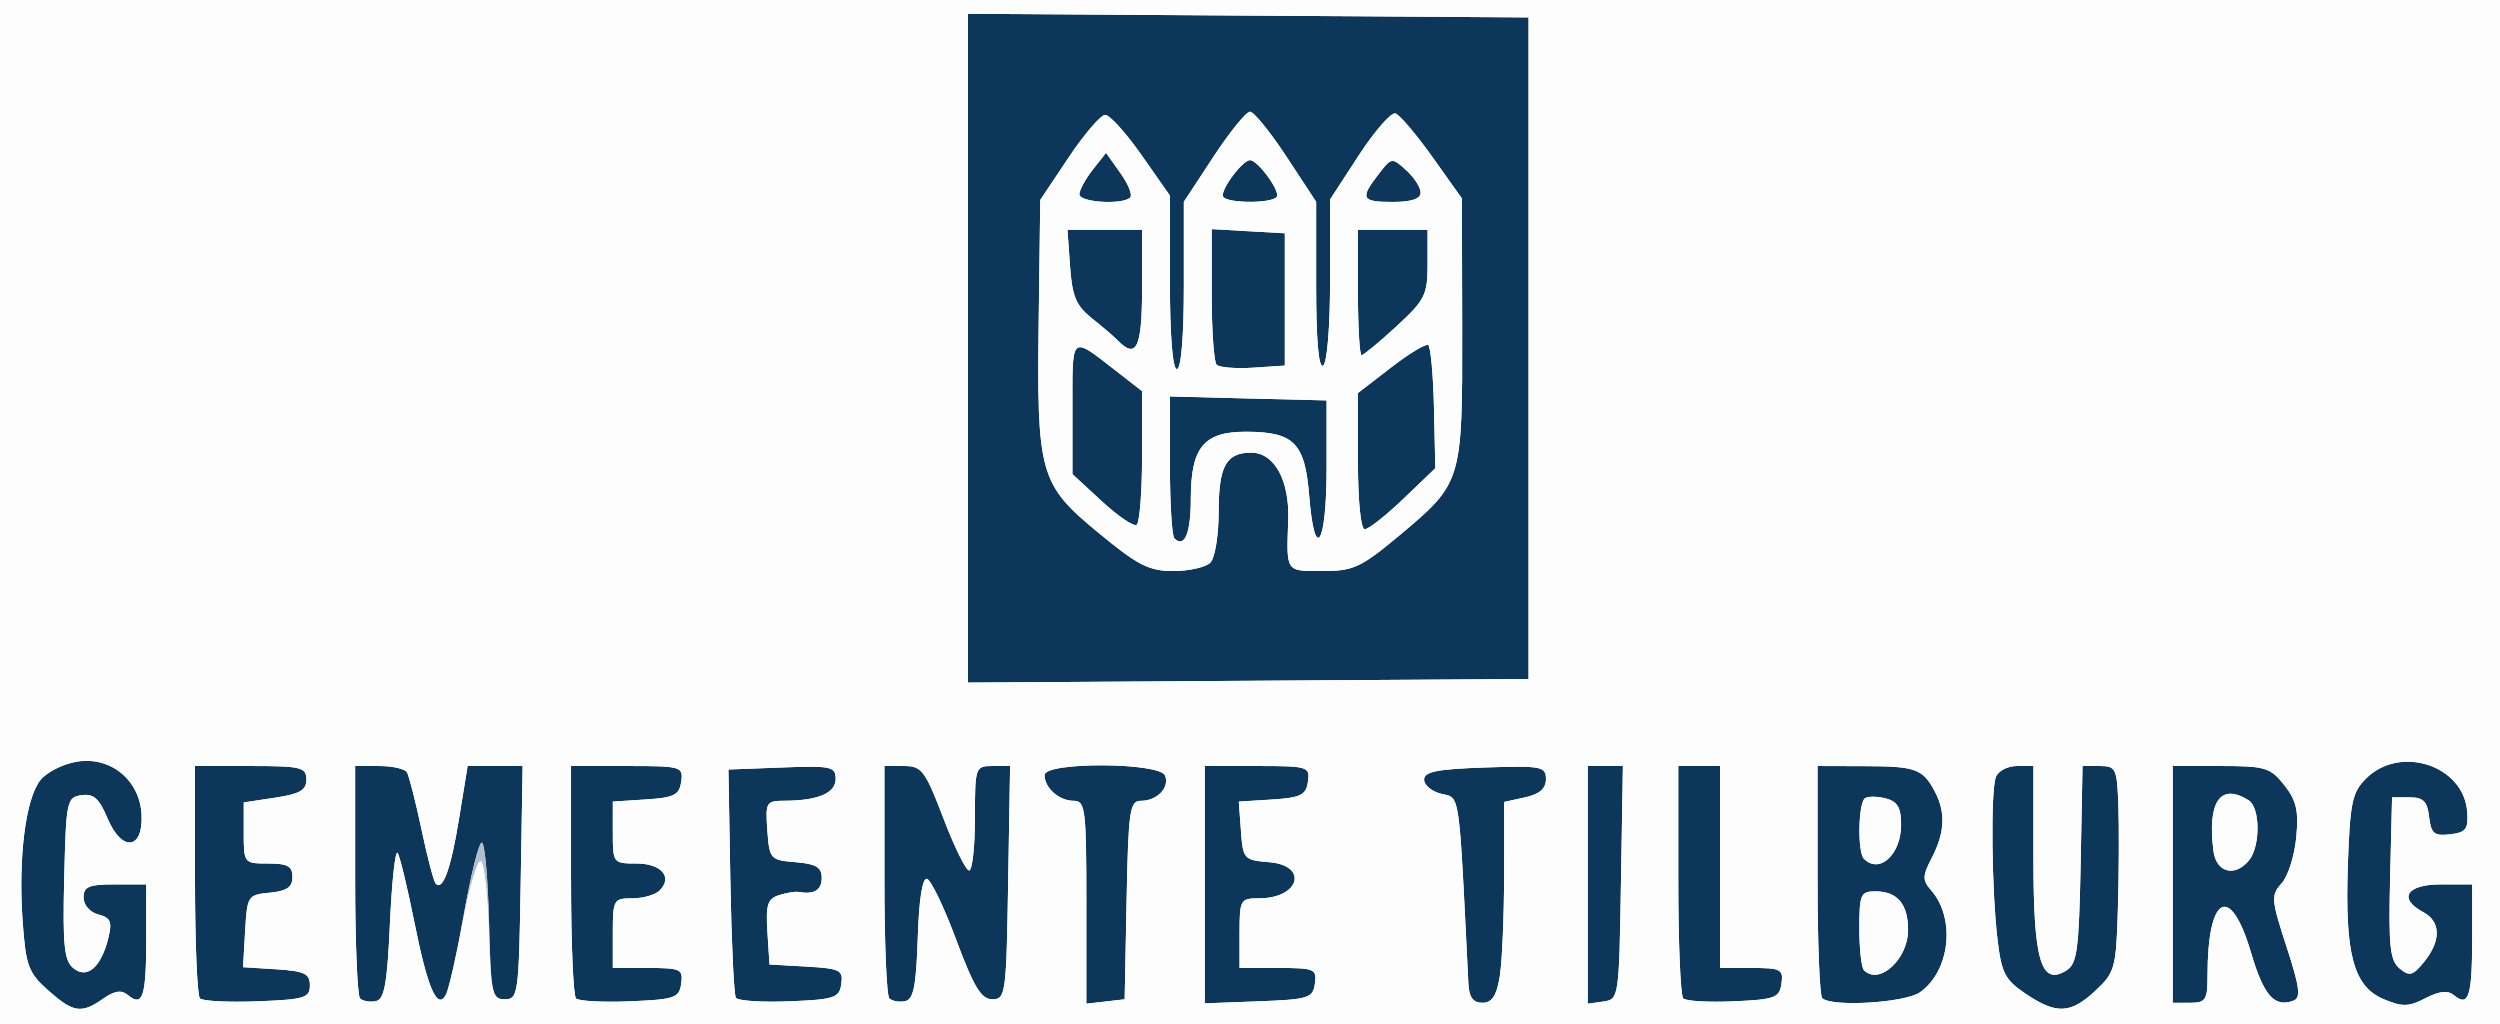
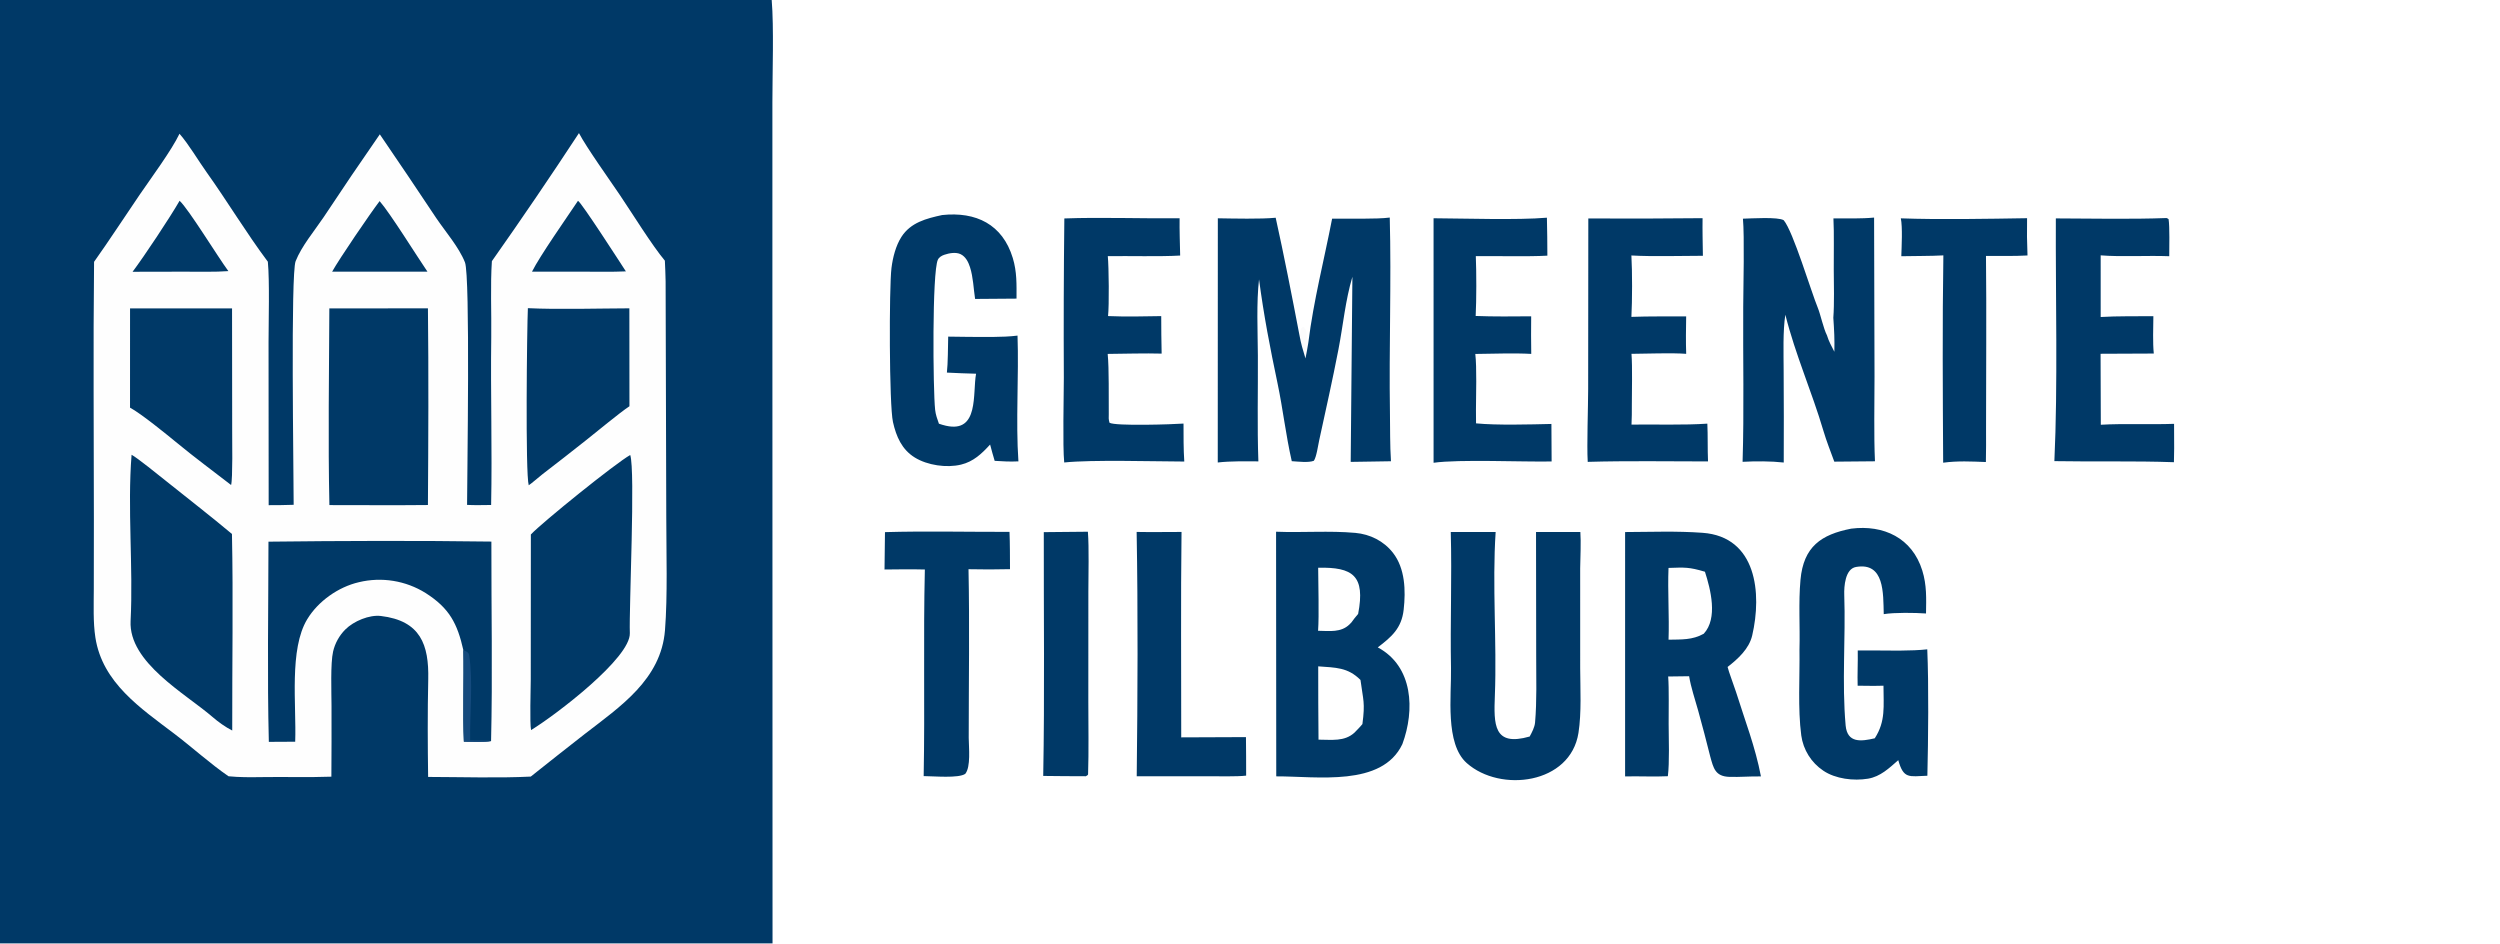
- <svg xmlns="http://www.w3.org/2000/svg" width="359" height="147" viewBox="0 0 359 147">
-   <path fill="#0d375a" d="M219.5 2.5v95l-80.5.52V1.98Zm-61.76 74.01c5.67 4.68 7.25 5.49 10.75 5.49 2.26 0 4.65-.54 5.31-1.2.67-.67 1.2-3.89 1.2-7.3 0-6.56 1.07-8.5 4.68-8.5 3.32 0 5.51 3.98 5.31 9.69l-.03.69c-.13 3.69-.18 5.32.6 6.05.63.58 1.78.57 3.87.57h.48c4.45 0 5.5-.49 11.04-5.11 9.01-7.54 9.06-7.69 9.02-29.59l-.04-18.8-4.21-5.92c-2.32-3.26-4.72-6.09-5.33-6.29s-2.97 2.5-5.25 5.99L191 28.64v11.62c0 6.67-.43 11.89-1 12.24-.65.4-1-3.66-1-11.45V28.98l-4.25-6.47c-2.34-3.56-4.7-6.47-5.25-6.47s-2.91 2.91-5.25 6.47L170 28.98v12.01c0 7.34-.39 12.01-1 12.01s-1-4.82-1-12.46V28.09l-4.06-5.8c-2.23-3.18-4.58-5.79-5.23-5.79-.64 0-3.01 2.75-5.25 6.11l-4.08 6.1-.22 17.17c-.29 22.23.11 23.65 8.58 30.63M275.7 142.5c-2.16 1.51-12.72 2.14-14.03.83-.37-.36-.67-8.01-.67-17V110l6.75.02c7.35.01 8.37.38 10.1 3.66 1.57 2.99 1.44 5.85-.42 9.46-1.38 2.67-1.4 3.25-.12 4.7 3.55 4.05 2.72 11.63-1.61 14.66M56 132.49c-.4 8.86-.8 11.05-2.05 11.28-.85.17-1.86-.02-2.25-.4-.38-.39-.7-8.05-.7-17.04V110h3.44c1.89 0 3.69.4 3.99.89s1.24 4.18 2.09 8.19c.84 4.02 1.77 7.54 2.06 7.83 1.04 1.04 2.2-2.25 3.37-9.53l1.2-7.38h7.9l-.28 16.75c-.26 15.99-.36 16.75-2.27 16.75-1.86 0-2.02-.76-2.28-11.25-.16-6.19-.62-11.25-1.03-11.25-.42 0-1.59 4.68-2.6 10.4-1.02 5.72-2.17 10.92-2.56 11.55-1.28 2.06-2.63-1.08-4.51-10.45-.99-4.95-2.08-9.45-2.41-10-.34-.55-.83 3.95-1.11 9.99m261 7.63c0 3.47-.26 3.88-2.5 3.88H312v-34h6.93c6.36 0 7.1.22 9.1 2.75 1.74 2.21 2.08 3.69 1.71 7.51-.24 2.62-1.19 5.58-2.1 6.59-1.55 1.71-1.5 2.31.7 9.08 1.9 5.82 2.1 7.35 1.01 7.76-2.72 1.05-4.29-.72-6.1-6.89-2.97-10.06-6.25-8.31-6.25 3.32m-185.21-5.45c-.23 7-.61 8.87-1.84 9.1-.85.17-1.86-.02-2.25-.4-.38-.39-.7-8.05-.7-17.04V110h2.8c2.57 0 3.05.63 5.67 7.5 1.57 4.12 3.24 7.5 3.69 7.5.46 0 .84-3.38.84-7.5 0-7.35.05-7.5 2.52-7.5h2.53l-.28 16.75c-.26 15.99-.36 16.75-2.27 16.75-1.59 0-2.64-1.72-5.16-8.47-1.73-4.66-3.63-8.63-4.21-8.82-.67-.22-1.16 2.84-1.34 8.46m169.13 7.58c-3.59 3.35-5.6 3.44-10.02.47-2.97-2-3.48-2.98-4.05-7.75-.86-7.23-1.01-21.39-.24-23.39.33-.87 1.68-1.58 3-1.58H292v13.31c0 14.6 1.08 18.29 4.69 16.08 1.59-.97 1.84-2.86 2.09-15.25l.27-14.14h2.48c2.32 0 2.48.35 2.67 5.75.11 3.16.08 9.8-.07 14.75-.25 8.52-.43 9.15-3.21 11.75m-286.1 1.16c-3.13 2.2-4.31 2.01-7.92-1.21-2.83-2.52-3.19-3.51-3.65-9.9-.65-9.13.43-17.69 2.57-20.3.92-1.14 3.29-2.32 5.26-2.63 4.82-.78 9 2.66 9.25 7.61.25 5.07-2.85 5.41-4.89.53-1.19-2.84-2-3.57-3.73-3.32-2.12.3-2.22.8-2.49 11.91-.23 9.59-.01 11.83 1.3 12.92 1.98 1.64 4-.1 5.04-4.33.57-2.33.33-2.91-1.44-3.37-1.21-.32-2.12-1.36-2.12-2.44 0-1.56.76-1.88 4.5-1.88H21v7.83c0 8.28-.5 9.83-2.62 8.07-.94-.78-1.9-.65-3.56.51m337.59-.48c-.9-.75-2.08-.63-4.11.41-2.41 1.25-3.32 1.27-6.01.14-4.34-1.83-5.58-6.46-5.14-19.26.31-8.96.62-10.44 2.61-12.42 4.89-4.89 14.04-1.89 14.53 4.76.18 2.51-.18 2.99-2.47 3.25-2.28.26-2.72-.11-3-2.5-.26-2.24-.82-2.81-2.82-2.81h-2.5l-.28 11.6c-.24 9.78-.02 11.82 1.36 12.97 1.43 1.18 1.9 1.05 3.53-.96 2.45-3.02 2.4-5.77-.11-7.11-3.69-1.98-2.43-4 2.5-4h4.5v7.83c0 8.25-.5 9.83-2.59 8.1M44.5 141.5c0 1.8-.76 2.03-7.54 2.29-4.15.16-7.87-.03-8.25-.42-.39-.39-.71-8.05-.71-17.04V110h8c7.25 0 8 .18 8 1.94 0 1.53-.95 2.08-4.5 2.61l-4.5.68v4.38c0 4.35.03 4.39 3.5 4.39 2.8 0 3.5.39 3.5 1.94 0 1.45-.81 2.01-3.25 2.25-3.16.3-3.26.45-3.55 5.5l-.3 5.2 4.8.3c4.03.26 4.8.63 4.8 2.31m53.32-.25c-.29 2.06-.92 2.27-7.36 2.54-3.88.16-7.37-.03-7.75-.42-.39-.39-.71-8.05-.71-17.04V110h8.07c7.8 0 8.06.08 7.75 2.25-.27 1.92-1.02 2.29-5.07 2.55l-4.75.31v4.44c0 4.39.04 4.45 3.39 4.45 3.59 0 5.26 1.95 3.33 3.88-.62.62-2.38 1.12-3.92 1.12-2.69 0-2.8.19-2.8 5v5h5.07c4.68 0 5.04.17 4.75 2.25m91 0c-.3 2.08-.9 2.27-8.07 2.54l-7.75.29V110h7.57c7.28 0 7.56.09 7.25 2.25-.27 1.92-1.02 2.29-5.12 2.56l-4.81.3.31 4.2c.29 4.06.42 4.2 4.05 4.5 5.71.47 4.39 5.19-1.45 5.19-2.69 0-2.8.19-2.8 5v5h5.57c5.2 0 5.55.15 5.25 2.25m-68.01.05c-.28 2-.97 2.23-7.47 2.49-3.95.16-7.4-.07-7.67-.52-.28-.44-.63-8-.79-16.79l-.28-15.98 7.7-.29c7.04-.27 7.7-.13 7.7 1.63 0 2.05-2.5 3.12-7.31 3.15-2.68.01-2.79.2-2.5 4.26.3 4.13.42 4.26 4.06 4.56 2.94.24 3.75.73 3.75 2.25 0 1.77-1.09 2.43-3.35 2.02-.47-.08-1.73.13-2.8.47-1.63.52-1.9 1.39-1.65 5.28l.3 4.67 5.31.3c4.83.28 5.29.51 5 2.5m40.97-12.05-.28 14.25-5.5.63v-14.56c0-13.36-.15-14.57-1.8-14.57-2.11 0-4.2-1.84-4.2-3.7 0-1.92 16.58-1.84 17.31.08.67 1.73-1.15 3.62-3.48 3.62-1.6 0-1.8 1.38-2.05 14.25m94.04 12c-.29 2.04-.94 2.28-6.86 2.54-3.6.16-6.86-.03-7.25-.42-.39-.38-.71-8.05-.71-17.04V110h6v29h4.57c4.17 0 4.54.2 4.25 2.25m-40.46-1c-.46 2.77-1.11 3.75-2.49 3.75-1.34 0-1.91-.78-2.01-2.75-1.12-22.85-1.19-26.15-2.62-26.91-.33-.18-.73-.22-1.24-.34-1.38-.33-2.5-1.24-2.5-2.05 0-1.14 1.89-1.51 8.75-1.74 8.12-.27 8.75-.15 8.75 1.67 0 1.37-.91 2.16-3 2.62l-3 .66-.01 10.67c-.01 5.87-.29 12.36-.63 14.42m-13.82-68.63c-2.52 2.41-5.02 4.38-5.56 4.38-.57 0-.98-4.04-.98-9.78v-9.78l4.72-3.64c2.6-2.01 5.01-3.47 5.37-3.25.35.22.72 4.29.83 9.04l.19 8.65Zm-30.54.04c0 4.92-.91 7.1-2.36 5.65-.35-.36-.64-5.08-.64-10.51v-9.87l11.25.29 11.25.28v9.75c0 11.05-1.72 13.74-2.5 3.92-.61-7.58-2.19-9.17-9.13-9.17-6.03 0-7.87 2.26-7.87 9.66m8.25-38.46 5.25.3v19l-4.54.3c-2.49.16-4.86-.03-5.25-.42s-.71-4.94-.71-10.1V32.9ZM164 65.53c0 5.14-.35 9.57-.79 9.84-.43.27-2.68-1.26-5-3.4L154 68.08V57.24c-.01-4.73-.01-6.94.82-7.32.73-.33 2.1.73 4.66 2.73.25.19.5.39.77.6l3.75 2.92Zm68.77 61.22c-.27 16.51-.3 16.75-2.52 17.07l-2.25.32V110h5.05ZM164 41.5c0 8.44-.81 10.14-3.5 7.38-.55-.57-2.23-2.01-3.74-3.2-2.23-1.78-2.8-3.15-3.1-7.43l-.37-5.25H164Zm36.52 5.37c-2.46 2.27-4.71 4.13-5 4.13-.28 0-.52-4.05-.52-9v-9h10v4.87c0 4.49-.35 5.2-4.48 9m67.15 92.46c2.19 2.2 6.33-1.59 6.33-5.78 0-3.73-1.54-5.55-4.7-5.55-2.11 0-2.3.43-2.3 5.33 0 2.94.3 5.64.67 6m50.19-17.08c.41 3.05 3.07 3.74 5.08 1.32 1.67-2.01 1.65-7.59-.04-8.65-4.05-2.57-5.97.23-5.04 7.33m-50.19 1.08c2.23 2.23 5.33-.63 5.33-4.91 0-2.43-.52-3.32-2.17-3.76-1.2-.31-2.55-.33-3-.05-.99.61-1.12 7.77-.16 8.72M162.3 28.36c-1.08 1.09-7.3.7-7.3-.45 0-.6.86-2.19 1.91-3.53l1.92-2.43 2.05 2.89c1.14 1.59 1.77 3.17 1.42 3.52m21.05-.11c-.61.98-7.09.98-7.7 0-.51-.83 2.74-5.25 3.85-5.25s4.36 4.42 3.85 5.25m20.65-.6c0 .91-1.32 1.35-4 1.35-4.51 0-4.75-.47-2.05-3.97 1.87-2.44 1.93-2.45 3.97-.6 1.15 1.03 2.08 2.49 2.08 3.22" />
-   <path fill="#b0becd" d="M65.38 137.66c.39-1.84.81-4.01 1.21-6.26 1.01-5.72 2.18-10.4 2.6-10.4.41 0 .87 5.06 1.03 11.25.24 9.79.39 11.11 1.93 11.24-1.51-.13-1.69-1.34-1.94-9.48-.16-5.22-.66-9.86-1.11-10.31-.46-.46-1.62 3.36-2.6 8.49-.37 1.94-.76 3.83-1.12 5.47m-1.34 5.15c.23-.45.75-2.46 1.34-5.15-.6 2.84-1.11 4.91-1.35 5.29-.23.38-.47.59-.72.6-.97.16-2.06-2.83-3.44-9.34 1.36 6.45 2.45 9.42 3.44 9.34.25-.04.49-.29.73-.74" />
-   <path fill="#fdfdfe" d="M0 73.5V0h359v147H0zm14.82 69.91c1.66-1.16 2.62-1.29 3.56-.51 2.12 1.76 2.62.21 2.62-8.07V127h-4.5c-3.74 0-4.5.32-4.5 1.88 0 1.08.91 2.12 2.12 2.44 1.77.46 2.01 1.04 1.44 3.37-1.04 4.23-3.06 5.97-5.04 4.33-1.31-1.09-1.53-3.33-1.3-12.92.27-11.11.37-11.61 2.49-11.91 1.73-.25 2.54.48 3.73 3.32 2.04 4.88 5.14 4.54 4.89-.53-.25-4.95-4.43-8.39-9.25-7.61-1.97.31-4.34 1.49-5.26 2.63-2.14 2.61-3.22 11.17-2.57 20.3.46 6.39.82 7.38 3.65 9.9 3.61 3.22 4.79 3.41 7.92 1.21m286.1-1.16c2.78-2.6 2.96-3.23 3.21-11.75.15-4.95.18-11.59.07-14.75-.19-5.4-.35-5.75-2.67-5.75h-2.48l-.27 14.14c-.25 12.39-.5 14.28-2.09 15.25-3.61 2.21-4.69-1.48-4.69-16.08V110h-2.39c-1.32 0-2.67.71-3 1.58-.77 2-.62 16.16.24 23.39.57 4.77 1.08 5.75 4.05 7.75 4.42 2.97 6.43 2.88 10.02-.47m51.49.68c2.09 1.73 2.59.15 2.59-8.1V127h-4.5c-4.93 0-6.19 2.02-2.5 4 2.51 1.34 2.56 4.09.11 7.11-1.63 2.01-2.1 2.14-3.53.96-1.38-1.15-1.6-3.19-1.36-12.97l.28-11.6h2.5c2 0 2.56.57 2.82 2.81.28 2.39.72 2.76 3 2.5 2.29-.26 2.65-.74 2.47-3.25-.49-6.65-9.64-9.65-14.53-4.76-1.99 1.98-2.3 3.46-2.61 12.42-.44 12.8.8 17.43 5.14 19.26 2.69 1.13 3.6 1.11 6.01-.14 2.03-1.04 3.21-1.16 4.11-.41M44.5 141.5c0-1.68-.77-2.05-4.8-2.31l-4.8-.3.3-5.2c.29-5.05.39-5.2 3.55-5.5 2.44-.24 3.25-.8 3.25-2.25 0-1.55-.7-1.94-3.5-1.94-3.47 0-3.5-.04-3.5-4.39v-4.38l4.5-.68c3.55-.53 4.5-1.08 4.5-2.61 0-1.76-.75-1.94-8-1.94h-8v16.33c0 8.99.32 16.65.71 17.04.38.39 4.1.58 8.25.42 6.78-.26 7.54-.49 7.54-2.29m11.5-9.01c.28-6.04.77-10.54 1.11-9.99.33.55 1.42 5.05 2.41 10 1.91 9.53 3.28 12.67 4.52 10.31.38-.72 1.49-5.5 2.46-10.62.98-5.13 2.14-8.95 2.6-8.49.45.45.95 5.09 1.11 10.31.27 8.73.45 9.49 2.29 9.49 1.91 0 2.01-.76 2.27-16.75l.28-16.75h-7.9l-1.2 7.38c-1.17 7.28-2.33 10.57-3.37 9.53-.29-.29-1.22-3.81-2.06-7.83-.85-4.01-1.79-7.7-2.09-8.19s-2.1-.89-3.99-.89H51v16.33c0 8.99.32 16.65.7 17.04.39.38 1.4.57 2.25.4 1.25-.23 1.65-2.42 2.05-11.28m41.82 8.76c.29-2.08-.07-2.25-4.75-2.25H88v-5c0-4.81.11-5 2.8-5 1.54 0 3.3-.5 3.92-1.12 1.93-1.93.26-3.88-3.33-3.88-3.35 0-3.39-.06-3.39-4.45v-4.44l4.75-.31c4.05-.26 4.8-.63 5.07-2.55.31-2.17.05-2.25-7.75-2.25H82v16.33c0 8.99.32 16.65.71 17.04.38.39 3.87.58 7.75.42 6.44-.27 7.07-.48 7.36-2.54m22.99.05c.29-1.99-.17-2.22-5-2.5l-5.31-.3-.3-4.67c-.25-3.89.02-4.76 1.65-5.28 1.07-.34 2.33-.55 2.8-.47 2.26.41 3.35-.25 3.35-2.02 0-1.52-.81-2.01-3.75-2.25-3.64-.3-3.76-.43-4.06-4.56-.29-4.06-.18-4.25 2.5-4.26 4.81-.03 7.31-1.1 7.31-3.15 0-1.76-.66-1.9-7.7-1.63l-7.7.29.28 15.98c.16 8.79.51 16.35.79 16.79.27.45 3.72.68 7.67.52 6.5-.26 7.19-.49 7.47-2.49m10.98-6.63c.18-5.62.67-8.68 1.34-8.46.58.19 2.48 4.16 4.21 8.82 2.52 6.75 3.57 8.47 5.16 8.47 1.91 0 2.01-.76 2.27-16.75l.28-16.75h-2.53c-2.47 0-2.52.15-2.52 7.5 0 4.12-.38 7.5-.84 7.5-.45 0-2.12-3.38-3.69-7.5-2.62-6.87-3.1-7.5-5.67-7.5H127v16.33c0 8.99.32 16.65.7 17.04.39.38 1.4.57 2.25.4 1.23-.23 1.61-2.1 1.84-9.1m29.99-5.42c.25-12.87.45-14.25 2.05-14.25 2.33 0 4.15-1.89 3.48-3.62-.73-1.92-17.31-2-17.31-.08 0 1.86 2.09 3.7 4.2 3.7 1.65 0 1.8 1.21 1.8 14.57v14.56l2.75-.31 2.75-.32zm27.04 12c.3-2.1-.05-2.25-5.25-2.25H178v-5c0-4.81.11-5 2.8-5 5.84 0 7.16-4.72 1.45-5.19-3.63-.3-3.76-.44-4.05-4.5l-.31-4.2 4.81-.3c4.1-.27 4.85-.64 5.12-2.56.31-2.16.03-2.25-7.25-2.25H173v34.08l7.75-.29c7.17-.27 7.77-.46 8.07-2.54m26.54-1c.34-2.06.62-8.55.63-14.42l.01-10.67 3-.66c2.09-.46 3-1.25 3-2.62 0-1.82-.63-1.94-8.75-1.67-6.86.23-8.75.6-8.75 1.74 0 .81 1.12 1.72 2.5 2.05 2.69.63 2.48-.89 3.86 27.25.1 1.97.67 2.75 2.01 2.75 1.38 0 2.03-.98 2.49-3.75m17.41-13.5.28-16.75H228v34.14l2.25-.32c2.22-.32 2.25-.56 2.52-17.07m23.05 14.5c.29-2.05-.08-2.25-4.25-2.25H247v-29h-6v16.33c0 8.99.32 16.66.71 17.04.39.39 3.65.58 7.25.42 5.92-.26 6.57-.5 6.86-2.54m19.88 1.25c4.33-3.03 5.16-10.61 1.61-14.66-1.28-1.45-1.26-2.03.12-4.7 1.86-3.61 1.99-6.47.42-9.46-1.73-3.28-2.75-3.65-10.1-3.66L261 110v16.33c0 8.99.3 16.64.67 17 1.31 1.31 11.87.68 14.03-.83m41.3-2.38c0-11.63 3.28-13.38 6.25-3.32 1.81 6.17 3.38 7.94 6.1 6.89 1.09-.41.89-1.94-1.01-7.76-2.2-6.77-2.25-7.37-.7-9.08.91-1.01 1.86-3.97 2.1-6.59.37-3.82.03-5.3-1.71-7.51-2-2.53-2.74-2.75-9.1-2.75H312v34h2.5c2.24 0 2.5-.41 2.5-3.88M219.5 50V2.5l-40.25-.26L139 1.98v96.04l40.25-.26 40.25-.26zm48.17 89.33c-.37-.36-.67-3.06-.67-6 0-4.9.19-5.33 2.3-5.33 3.16 0 4.7 1.82 4.7 5.55 0 4.19-4.14 7.98-6.33 5.78m0-16c-.96-.95-.83-8.11.16-8.72.45-.28 1.8-.26 3 .05 1.65.44 2.17 1.33 2.17 3.76 0 4.28-3.1 7.14-5.33 4.91m50.19-1.08c-.93-7.1.99-9.9 5.04-7.33 1.69 1.06 1.71 6.64.04 8.65-2.01 2.42-4.67 1.73-5.08-1.32M157.74 76.51c-8.47-6.98-8.87-8.4-8.58-30.63l.22-17.17 4.08-6.1c2.24-3.36 4.61-6.11 5.25-6.11.65 0 3 2.61 5.23 5.79l4.06 5.8v12.45c0 7.64.39 12.46 1 12.46s1-4.67 1-12.01V28.98l4.25-6.47c2.34-3.56 4.7-6.47 5.25-6.47s2.91 2.91 5.25 6.47l4.25 6.47v12.07c0 7.79.35 11.85 1 11.45.57-.35 1-5.57 1-12.24V28.64l4.14-6.36c2.28-3.49 4.64-6.19 5.25-5.99s3.01 3.03 5.33 6.29l4.21 5.92.04 18.8c.04 21.9-.01 22.05-9.02 29.59-5.54 4.62-6.59 5.11-11.04 5.11-5.35 0-5.18.24-4.92-7.31.2-5.71-1.99-9.69-5.31-9.69-3.61 0-4.68 1.94-4.68 8.5 0 3.41-.53 6.63-1.2 7.3-.66.66-3.05 1.2-5.31 1.2-3.5 0-5.08-.81-10.75-5.49M171 71.66c0-7.4 1.84-9.66 7.87-9.66 6.94 0 8.52 1.59 9.13 9.17.78 9.82 2.5 7.13 2.5-3.92V57.5l-11.25-.28-11.25-.29v9.87c0 5.43.29 10.15.64 10.51 1.45 1.45 2.36-.73 2.36-5.65m-7-6.13v-9.36l-3.75-2.92c-6.53-5.07-6.25-5.31-6.25 5.23v9.6l4.21 3.89c2.32 2.14 4.57 3.67 5 3.4.44-.27.79-4.7.79-9.84m37.54 6.09 4.57-4.38-.19-8.65c-.11-4.75-.48-8.82-.83-9.04-.36-.22-2.77 1.24-5.37 3.25L195 56.44v9.78c0 5.74.41 9.78.98 9.78.54 0 3.04-1.97 5.56-4.38M184.5 43v-9.5l-5.25-.3-5.25-.3v9.38c0 5.16.32 9.71.71 10.1s2.76.58 5.25.42l4.54-.3zm16.02 3.87c4.13-3.8 4.48-4.51 4.48-9V33h-10v9c0 4.95.24 9 .52 9 .29 0 2.54-1.86 5-4.13M164 41.5V33h-10.71l.37 5.25c.3 4.28.87 5.65 3.1 7.43 1.51 1.19 3.19 2.63 3.74 3.2 2.69 2.76 3.5 1.06 3.5-7.38m-1.7-13.14c.35-.35-.28-1.93-1.42-3.52l-2.05-2.89-1.92 2.43c-1.05 1.34-1.91 2.93-1.91 3.53 0 1.15 6.22 1.54 7.3.45m21.05-.11c.51-.83-2.74-5.25-3.85-5.25s-4.36 4.42-3.85 5.25c.61.98 7.09.98 7.7 0m20.65-.6c0-.73-.93-2.19-2.08-3.22-2.04-1.85-2.1-1.84-3.97.6-2.7 3.5-2.46 3.97 2.05 3.97 2.68 0 4-.44 4-1.35" />
+ <svg xmlns="http://www.w3.org/2000/svg" width="212" height="80" viewBox="0 0 212 80" fill="none">
+   <path d="M112.963 18.544c1.218-.015 3.839.052 4.888-.096.145 5.48-.07 11.039.016 16.526.022 1.39-.003 2.747.087 4.14-1.124.033-2.276.023-3.415.054l.144-15.696c-.601 2.02-.782 4.086-1.181 6.15-.496 2.567-1.074 5.142-1.631 7.697-.098.449-.233 1.438-.456 1.755-.451.179-1.353.066-1.873.034-.51-2.228-.75-4.429-1.204-6.589-.641-3.048-1.158-5.714-1.572-8.827-.228 1.967-.112 4.414-.099 6.443.019 2.953-.064 6.048.044 8.99-1.133-.003-2.326-.033-3.445.094l.006-20.708c1.308.02 3.649.078 4.906-.047.693 3.12 1.406 6.767 2.006 9.91.141.777.291 1.275.519 2.02.073-.392.193-.947.242-1.327.449-3.604 1.335-6.99 2.018-10.523zM108.211 45.09c2.214.09 4.527-.101 6.727.099 1.241.113 2.403.685 3.185 1.688 1.037 1.33 1.089 3.209.908 4.826-.175 1.567-1.016 2.298-2.196 3.195 3.011 1.61 3.154 5.32 2.086 8.203-1.726 3.65-7.244 2.722-10.695 2.734l-.015-20.744zm3.599 17.633c1.138.002 2.195.175 3.041-.587.215-.224.494-.497.682-.735.24-1.843.068-1.987-.164-3.742-1.079-1.078-2.102-1.04-3.584-1.153-.003 2.073.007 4.145.025 6.218zm-.037-9.233c.976.016 1.943.164 2.666-.542.057-.056.112-.112.165-.17.183-.246.356-.492.565-.715.629-3.263-.454-3.979-3.388-3.92.002 1.4.087 4.024-.008 5.346zM137.809 45.118c2.178-.011 4.399-.095 6.57.064 4.592.336 5.039 5.138 4.208 8.704-.265 1.138-1.21 1.99-2.087 2.672.077.36.568 1.652.717 2.128.759 2.423 1.633 4.645 2.111 7.155-.9-.018-1.78.065-2.665.038-1.225-.037-1.363-.75-1.638-1.739a154.33 154.33 0 00-1.026-3.9c-.26-.932-.608-1.951-.762-2.896l-1.776.023c.081 1.066.033 2.894.04 4.006.009 1.238.079 3.288-.067 4.45-1.069.056-2.48-.01-3.626.017l.001-20.722zm3.683 9.128c1.089-.025 2.019.04 2.987-.506 1.214-1.306.58-3.768.1-5.257-1.357-.403-1.699-.369-3.089-.323-.08 1.99.073 4.09.002 6.086zM155.475 18.52c1.057 0 2.427.032 3.448-.07l.036 13.457c.002 2.257-.064 4.99.038 7.21-1.149.016-2.298.027-3.449.031-.302-.83-.667-1.751-.916-2.594-.991-3.356-2.381-6.462-3.235-9.867-.216 1.368-.147 3.298-.144 4.718.017 2.606.02 5.211.008 7.817-1.089-.122-2.393-.12-3.49-.06.134-4.273.027-8.845.054-13.142.011-1.674.113-5.996-.024-7.476.708-.018 2.979-.166 3.459.132.805.957 2.317 6.044 2.901 7.457.21.51.471 1.733.764 2.3.155.51.386.923.629 1.395.025-1.052-.015-1.83-.088-2.884.089-1.145.047-2.922.037-4.102-.012-1.334.039-3.013-.028-4.323zM156.98 44.83c2.756-.347 5.172.788 6.03 3.551.386 1.242.335 2.363.316 3.642-.957-.066-2.67-.092-3.585.056-.047-1.77.073-4.424-2.353-4-.926.162-1.019 1.663-.995 2.372.125 3.677-.209 7.42.117 11.068.141 1.511 1.308 1.36 2.47 1.088.939-1.448.739-2.727.739-4.46-.718.026-1.469.008-2.19.001-.031-.92.028-2.008.008-2.987l1.343-.004c1.382.01 3.22.056 4.552-.094.131 2.988.083 7.701.009 10.72-1.574.06-2.015.283-2.468-1.321-.777.68-1.514 1.394-2.564 1.57-1.22.203-2.763.021-3.795-.68a4.294 4.294 0 01-1.867-2.99c-.3-2.282-.118-4.944-.151-7.281.055-1.967-.093-3.952.085-5.912.256-2.822 1.76-3.84 4.299-4.339zM123.025 45.114l3.806-.001c-.299 4.468.109 9.336-.066 13.85-.095 2.475-.13 4.375 2.952 3.494.196-.364.421-.783.457-1.193.158-1.817.096-3.813.095-5.65l-.014-10.502h3.759c.063.783-.001 2.255-.015 3.09l.001 8.451c.007 1.766.122 3.767-.146 5.495-.68 4.35-6.62 5.087-9.469 2.565-1.862-1.648-1.296-5.726-1.34-8.057-.073-3.834.084-7.705-.02-11.542zM79.895 18.236c2.869-.306 5.123.788 5.989 3.643.358 1.18.32 2.232.317 3.444l-3.513.027c-.136-.89-.156-1.832-.432-2.694-.139-.432-.366-.892-.793-1.1-.404-.196-.974-.091-1.38.047-.224.076-.448.202-.552.422-.495 1.046-.414 11.022-.232 12.722.044.41.182.798.321 1.183.196.069.395.127.598.173 2.828.637 2.245-2.755 2.553-4.412a92.81 92.81 0 01-2.474-.095c.09-.78.088-2.22.11-3.051l1.55.02c1.306.006 3.08.055 4.329-.106.121 3.425-.16 7.283.076 10.665-.735.036-1.286.001-2.014-.044-.135-.419-.267-.95-.387-1.383-.709.778-1.413 1.447-2.464 1.702-1.22.296-2.85.062-3.923-.602-1.103-.681-1.575-1.784-1.85-3.006-.324-1.436-.334-11.414-.126-13.07.11-.879.361-1.882.845-2.635.786-1.223 2.118-1.56 3.452-1.85zM90.256 18.524c3.046-.112 6.647.017 9.774-.014-.015 1.02.027 2.133.048 3.16-1.706.102-4.331.025-6.136.052.089.907.12 4.19.02 5.081 1.49.064 3.017.03 4.51.003 0 1.06.012 2.12.035 3.18-1.435-.041-3.12.014-4.575.026.126 1.298.075 3.694.092 5.098-.01.317-.022.433.061.738.466.299 5.422.137 6.277.071.003 1.08-.006 2.143.065 3.22-2.602-.008-7.807-.166-10.182.079-.139-1.398-.032-5.603-.032-7.175a818.88 818.88 0 01.043-13.519zM183.733 18.49c.035.003.127.071.164.096.098.65.057 2.402.055 3.141-1.83-.072-4.11.068-5.815-.074l.001 5.229c1.354-.085 3.085-.056 4.468-.07-.011.943-.058 2.264.035 3.168l-4.512.02.02 6.019c1.917-.114 4.197-.004 6.212-.078l.008 2.067-.02 1.187c-3.4-.12-6.742-.03-10.138-.091.299-6.377.095-14.098.124-20.583 3.008.01 6.422.081 9.398-.032zM134.689 18.526c3.23.018 6.459.01 9.689-.025-.017 1.045.013 2.14.027 3.19-1.886 0-4.225.078-6.063-.027.08 1.406.074 3.807.001 5.207 1.501-.057 3.133-.033 4.644-.039-.016 1.066-.036 2.107.002 3.173-1.212-.094-3.36-.01-4.639 0 .087 1.167.028 3.124.03 4.35.014.531-.012 1.113-.028 1.65 2.036-.025 4.444.056 6.431-.08.048 1.033.011 2.13.057 3.204-3.347-.002-6.87-.06-10.201.037-.084-1.422.036-4.612.037-6.178l.013-14.462zM121.566 18.508c2.586.015 7.148.166 9.612-.048.024 1.073.038 2.146.039 3.22-1.654.094-4.325.02-6.068.04.056 1.402.059 3.686-.012 5.074 1.579.061 3.128.041 4.707.029-.014 1.062-.012 2.125.006 3.188-1.411-.083-3.299-.011-4.744.004.133 1.14.062 3.502.055 4.726l.007 1.16c1.755.172 4.588.093 6.392.05l.017 3.182c-2.478.049-7.813-.198-10.01.11l-.001-20.735zM75.046 45.125c3.318-.1 7.195-.013 10.56-.022.041 1.035.036 2.125.042 3.162a73.583 73.583 0 01-3.519.004c.098 4.67.018 9.614.018 14.305.011.845.186 2.46-.293 3.049-.569.391-2.658.196-3.527.19.11-5.846-.036-11.724.1-17.519-1.148-.03-2.273-.013-3.42 0l.039-3.17zM161.19 18.515c3.189.118 7.476.042 10.706-.012a50.474 50.474 0 00.036 3.16c-1.085.066-2.417.036-3.521.038.052 4.851.005 9.79.006 14.65.008.943.003 1.886-.014 2.829-1.257-.047-2.37-.109-3.623.057-.032-5.78-.072-11.811.018-17.581-1.062.063-2.475.045-3.567.072.027-.824.113-2.474-.041-3.213zM96.387 45.108c1.239.025 2.56.001 3.807.001-.073 5.768-.02 11.646-.026 17.42l5.489-.022c.001 1.09.029 2.173.016 3.266-.773.094-2.416.052-3.239.052h-6.04c.078-6.748.111-13.979-.007-20.717zM88.513 45.126l3.74-.036c.106 1.393.041 3.626.04 5.09l-.003 9.321c0 1.862.044 4.268-.021 6.154-.003.08-.1.111-.192.17-1.195.005-2.415-.017-3.612-.026.125-6.814.037-13.84.048-20.673z" fill="#003967" />
+   <path d="M110.185 28.374c.099-.339.077-.492.312-.676.468.306.219 1.087.449 1.368-.05.381-.17.936-.242 1.327-.229-.744-.379-1.243-.519-2.019zM154.925 28.433c.134-.263.096-.179-.021-.542l.123-.193.159.045.127.412c.002-.004.078-.96.143-1.177l.01-.034c.072 1.053.113 1.832.088 2.884-.243-.472-.475-.886-.629-1.395z" fill="#003967" fill-opacity=".016" />
+   <path d="M0 0h65.44c.194 2.324.059 6.2.059 8.65v16.533L65.511 80H0V0z" fill="#003967" />
+   <path d="M49.095 11.286c.633 1.21 2.633 4.013 3.469 5.25 1.053 1.56 2.71 4.245 3.817 5.57.035.559.044 1.175.063 1.74L56.5 43.83c.001 2.984.122 6.68-.109 9.612-.329 4.175-3.806 6.482-6.797 8.795a570.025 570.025 0 00-4.585 3.617c-2.647.136-6.006.037-8.704.03-.036-2.672-.053-5.446.01-8.27.066-2.938-.649-4.976-4.018-5.379-.968-.116-2.295.427-3.012 1.144a3.894 3.894 0 00-1.038 1.868c-.232.997-.138 3.468-.134 4.634.006 1.994.002 3.988-.012 5.981-1.967.073-3.976.004-5.947.037-.902.015-1.887.02-2.777-.072-1.559-1.071-3.074-2.451-4.597-3.607-2.849-2.162-6.1-4.324-6.691-8.156-.202-1.305-.136-2.775-.135-4.102l.007-5.914c0-7.252-.064-14.603.016-21.845 1.298-1.826 2.59-3.818 3.86-5.68.958-1.403 2.7-3.75 3.385-5.181.809.93 1.577 2.255 2.304 3.273 1.766 2.475 3.37 5.154 5.187 7.577.158 1.636.06 5.087.06 6.818l.01 13.829c.683.012 1.432-.018 2.12-.032-.003-2.976-.26-19.581.166-20.658.508-1.283 1.597-2.575 2.37-3.723a380.464 380.464 0 014.769-7.035c1.607 2.352 3.2 4.715 4.776 7.088.784 1.161 1.933 2.477 2.444 3.766.459 1.16.184 18.158.18 20.57.635.036 1.396.013 2.04.008.096-4.694-.054-9.511.01-14.214.027-2.054-.081-4.446.054-6.463a391.55 391.55 0 007.384-10.859z" fill="#FEFEFE" />
+   <path d="M22.766 45.934c6.151-.074 12.755-.095 18.903-.008-.01 5.512.106 11.452-.026 16.915-.56.118-1.694.062-2.307.051-.11-2.4.012-5.28-.045-7.765-.505-2.237-1.169-3.549-3.196-4.837a7.406 7.406 0 00-5.659-.92c-1.748.404-3.459 1.615-4.383 3.14-1.547 2.554-.91 7.247-1.02 10.388l-2.236.012c-.139-5.504-.037-11.44-.031-16.976z" fill="#003967" />
+   <path d="M39.291 55.127c.236.12.453.167.494.433.34 2.186.048 5.048.082 7.216.411.003 1.422-.01 1.776.065-.56.118-1.694.062-2.307.05-.11-2.4.013-5.28-.044-7.764z" fill="#154A7D" />
+   <path d="M11.158 38.563c.478.255 2.36 1.776 2.834 2.156 1.873 1.505 3.84 3.018 5.678 4.562.113 5.43.012 11.2.023 16.668-.571-.287-1.186-.73-1.672-1.15-2.313-1.998-7.122-4.618-6.946-8.143.23-4.597-.279-9.567.083-14.093zM53.443 38.584c.444 1.327-.11 13.048-.033 15.102.078 2.1-6.257 6.93-8.374 8.224-.126-.521-.028-3.562-.027-4.317l.008-12.27c.99-1.047 7.174-6.038 8.426-6.739zM27.928 26.152l8.361-.004c.062 5.495.035 11.18-.001 16.678-2.768.03-5.584.005-8.355.006-.12-5.38-.026-11.273-.005-16.68zM11.028 26.155h8.65l.011 10.303c0 .779.056 4.148-.092 4.671-1.55-1.198-3.051-2.306-4.575-3.56-.899-.74-3.072-2.509-3.996-3l.002-8.414zM44.764 26.132c2.552.126 5.993.022 8.606.014l.007 8.304c-.86.567-2.767 2.165-3.695 2.892a299.803 299.803 0 01-3.67 2.864c-.253.197-1.006.849-1.176.945-.291-.973-.15-13.31-.072-15.02zM32.193 17.054c.91 1.048 3.124 4.614 4.054 5.982l-3.929.001-4.153.001c.585-1.064 3.26-4.984 4.028-5.984zM49.013 17.028c.295.139 3.601 5.278 4.062 5.985-1.183.056-2.618.021-3.82.024l-4.143.003c.674-1.351 2.971-4.617 3.901-6.012zM15.23 17.025c.747.674 3.27 4.801 4.136 5.965-1.083.087-2.697.045-3.82.048l-4.304.009c.982-1.304 3.198-4.643 3.988-6.022z" fill="#003967" />
</svg>
